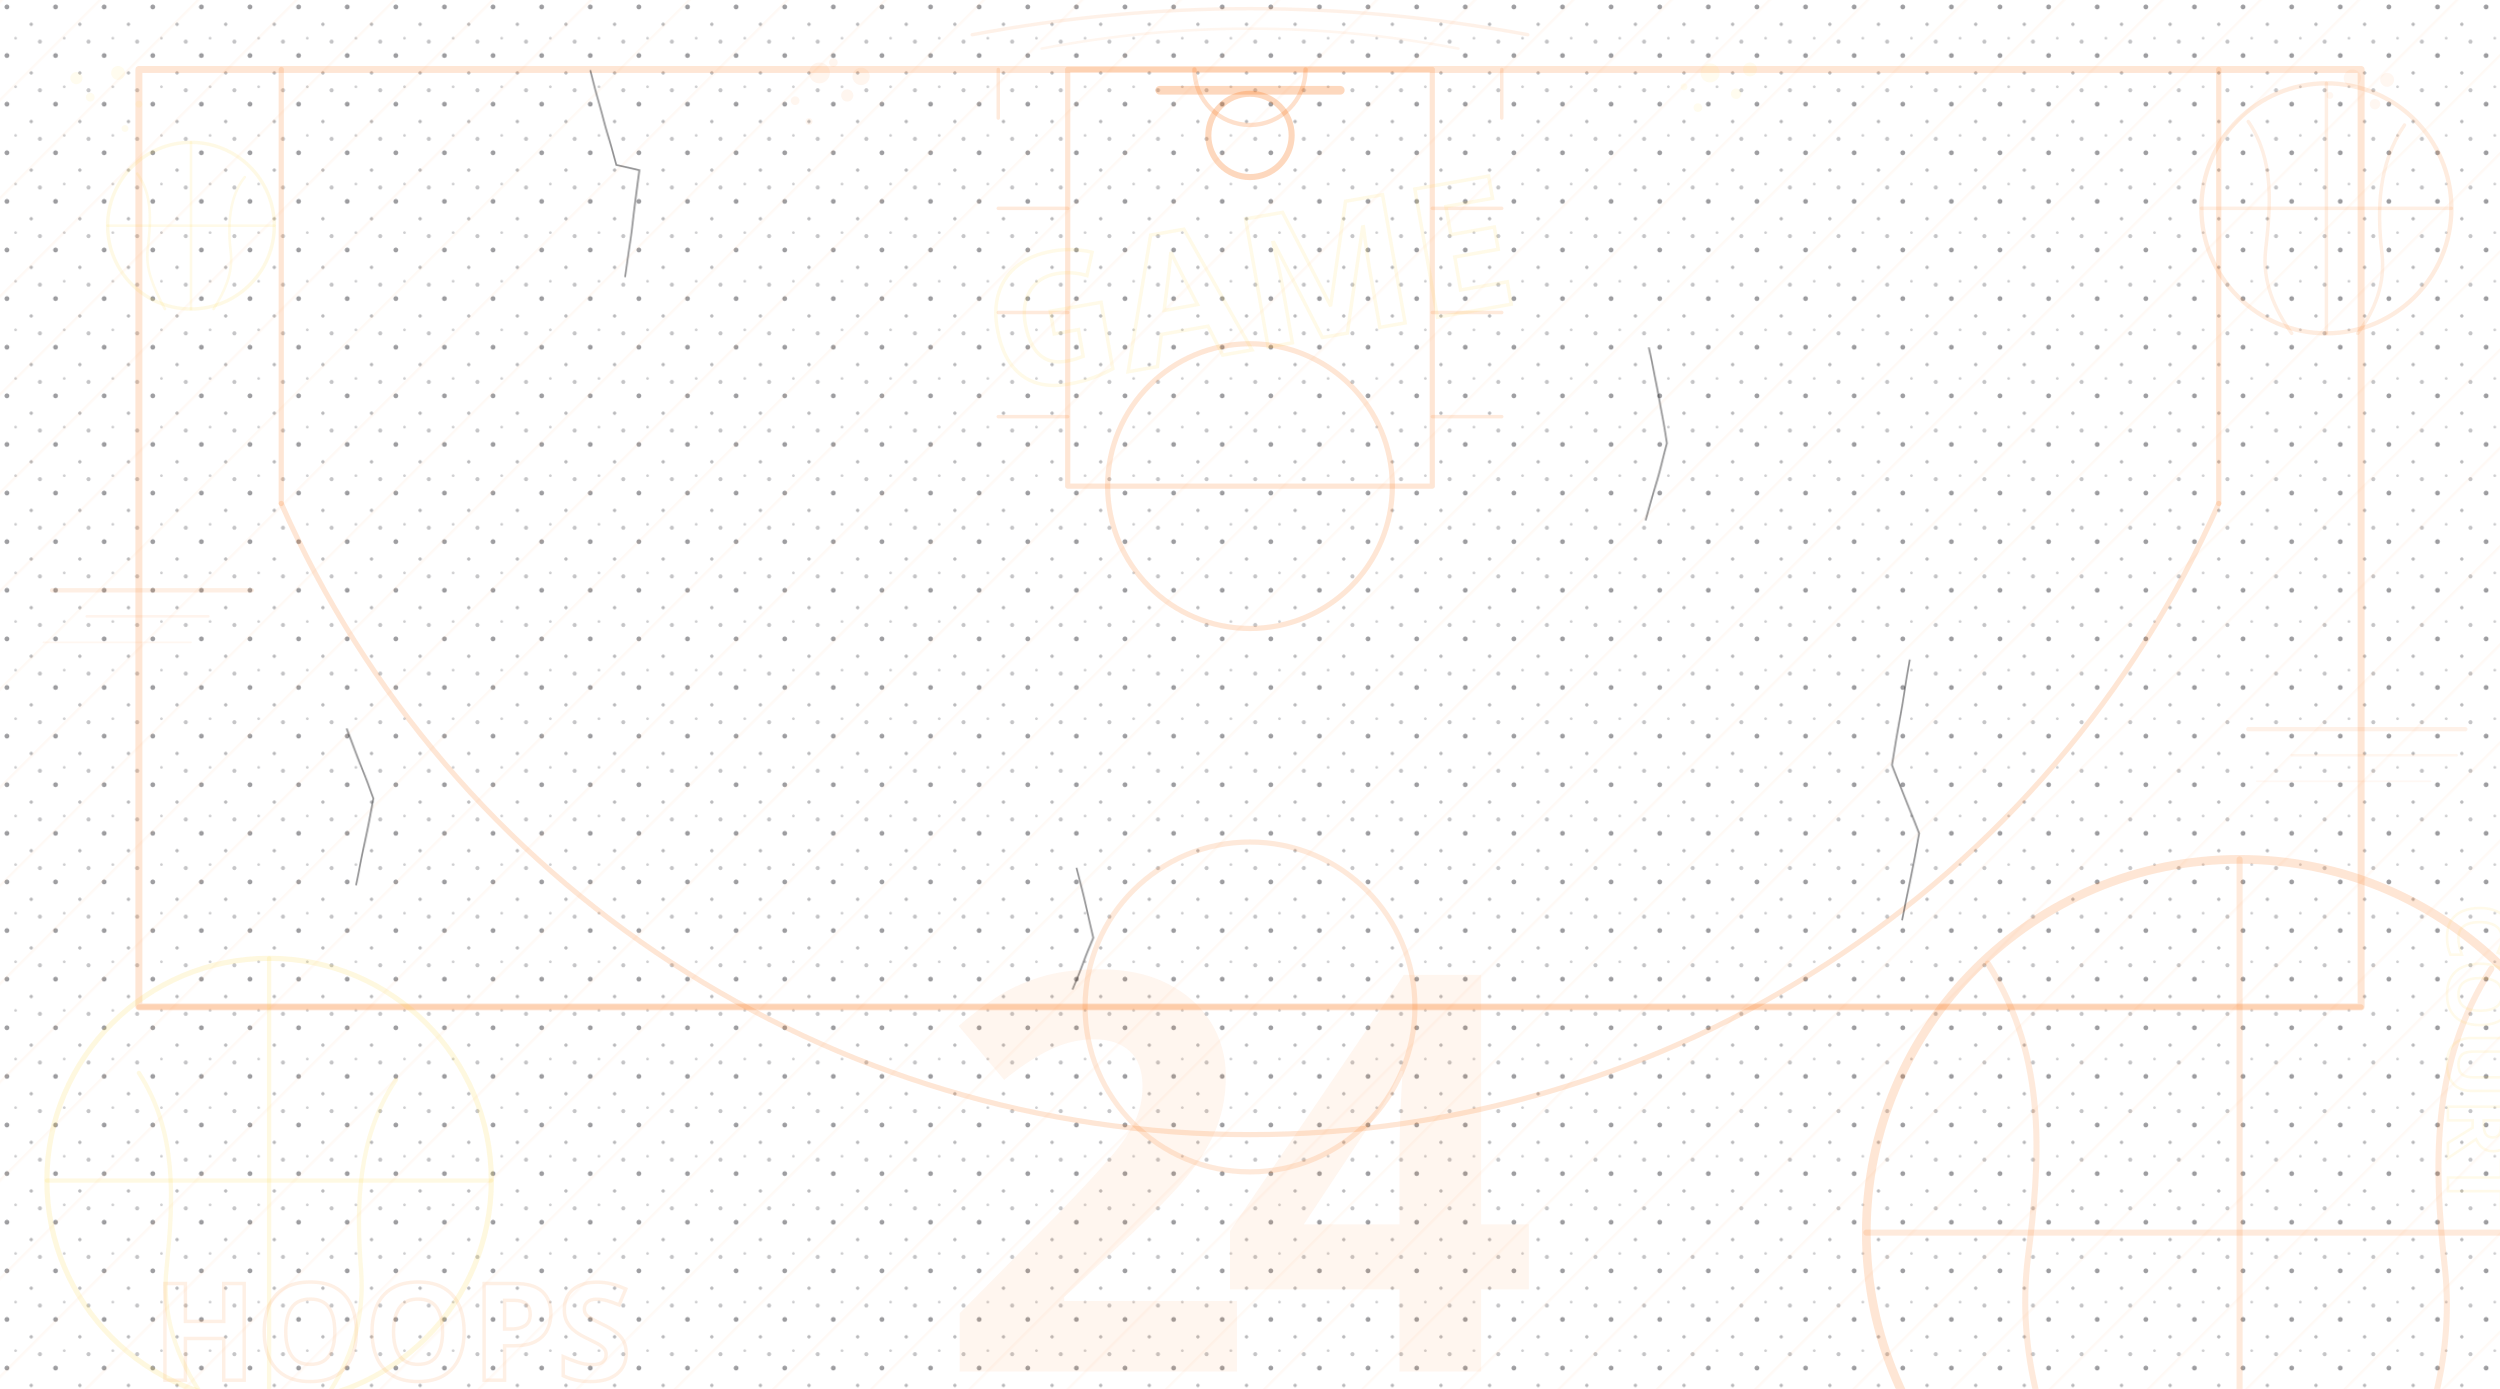
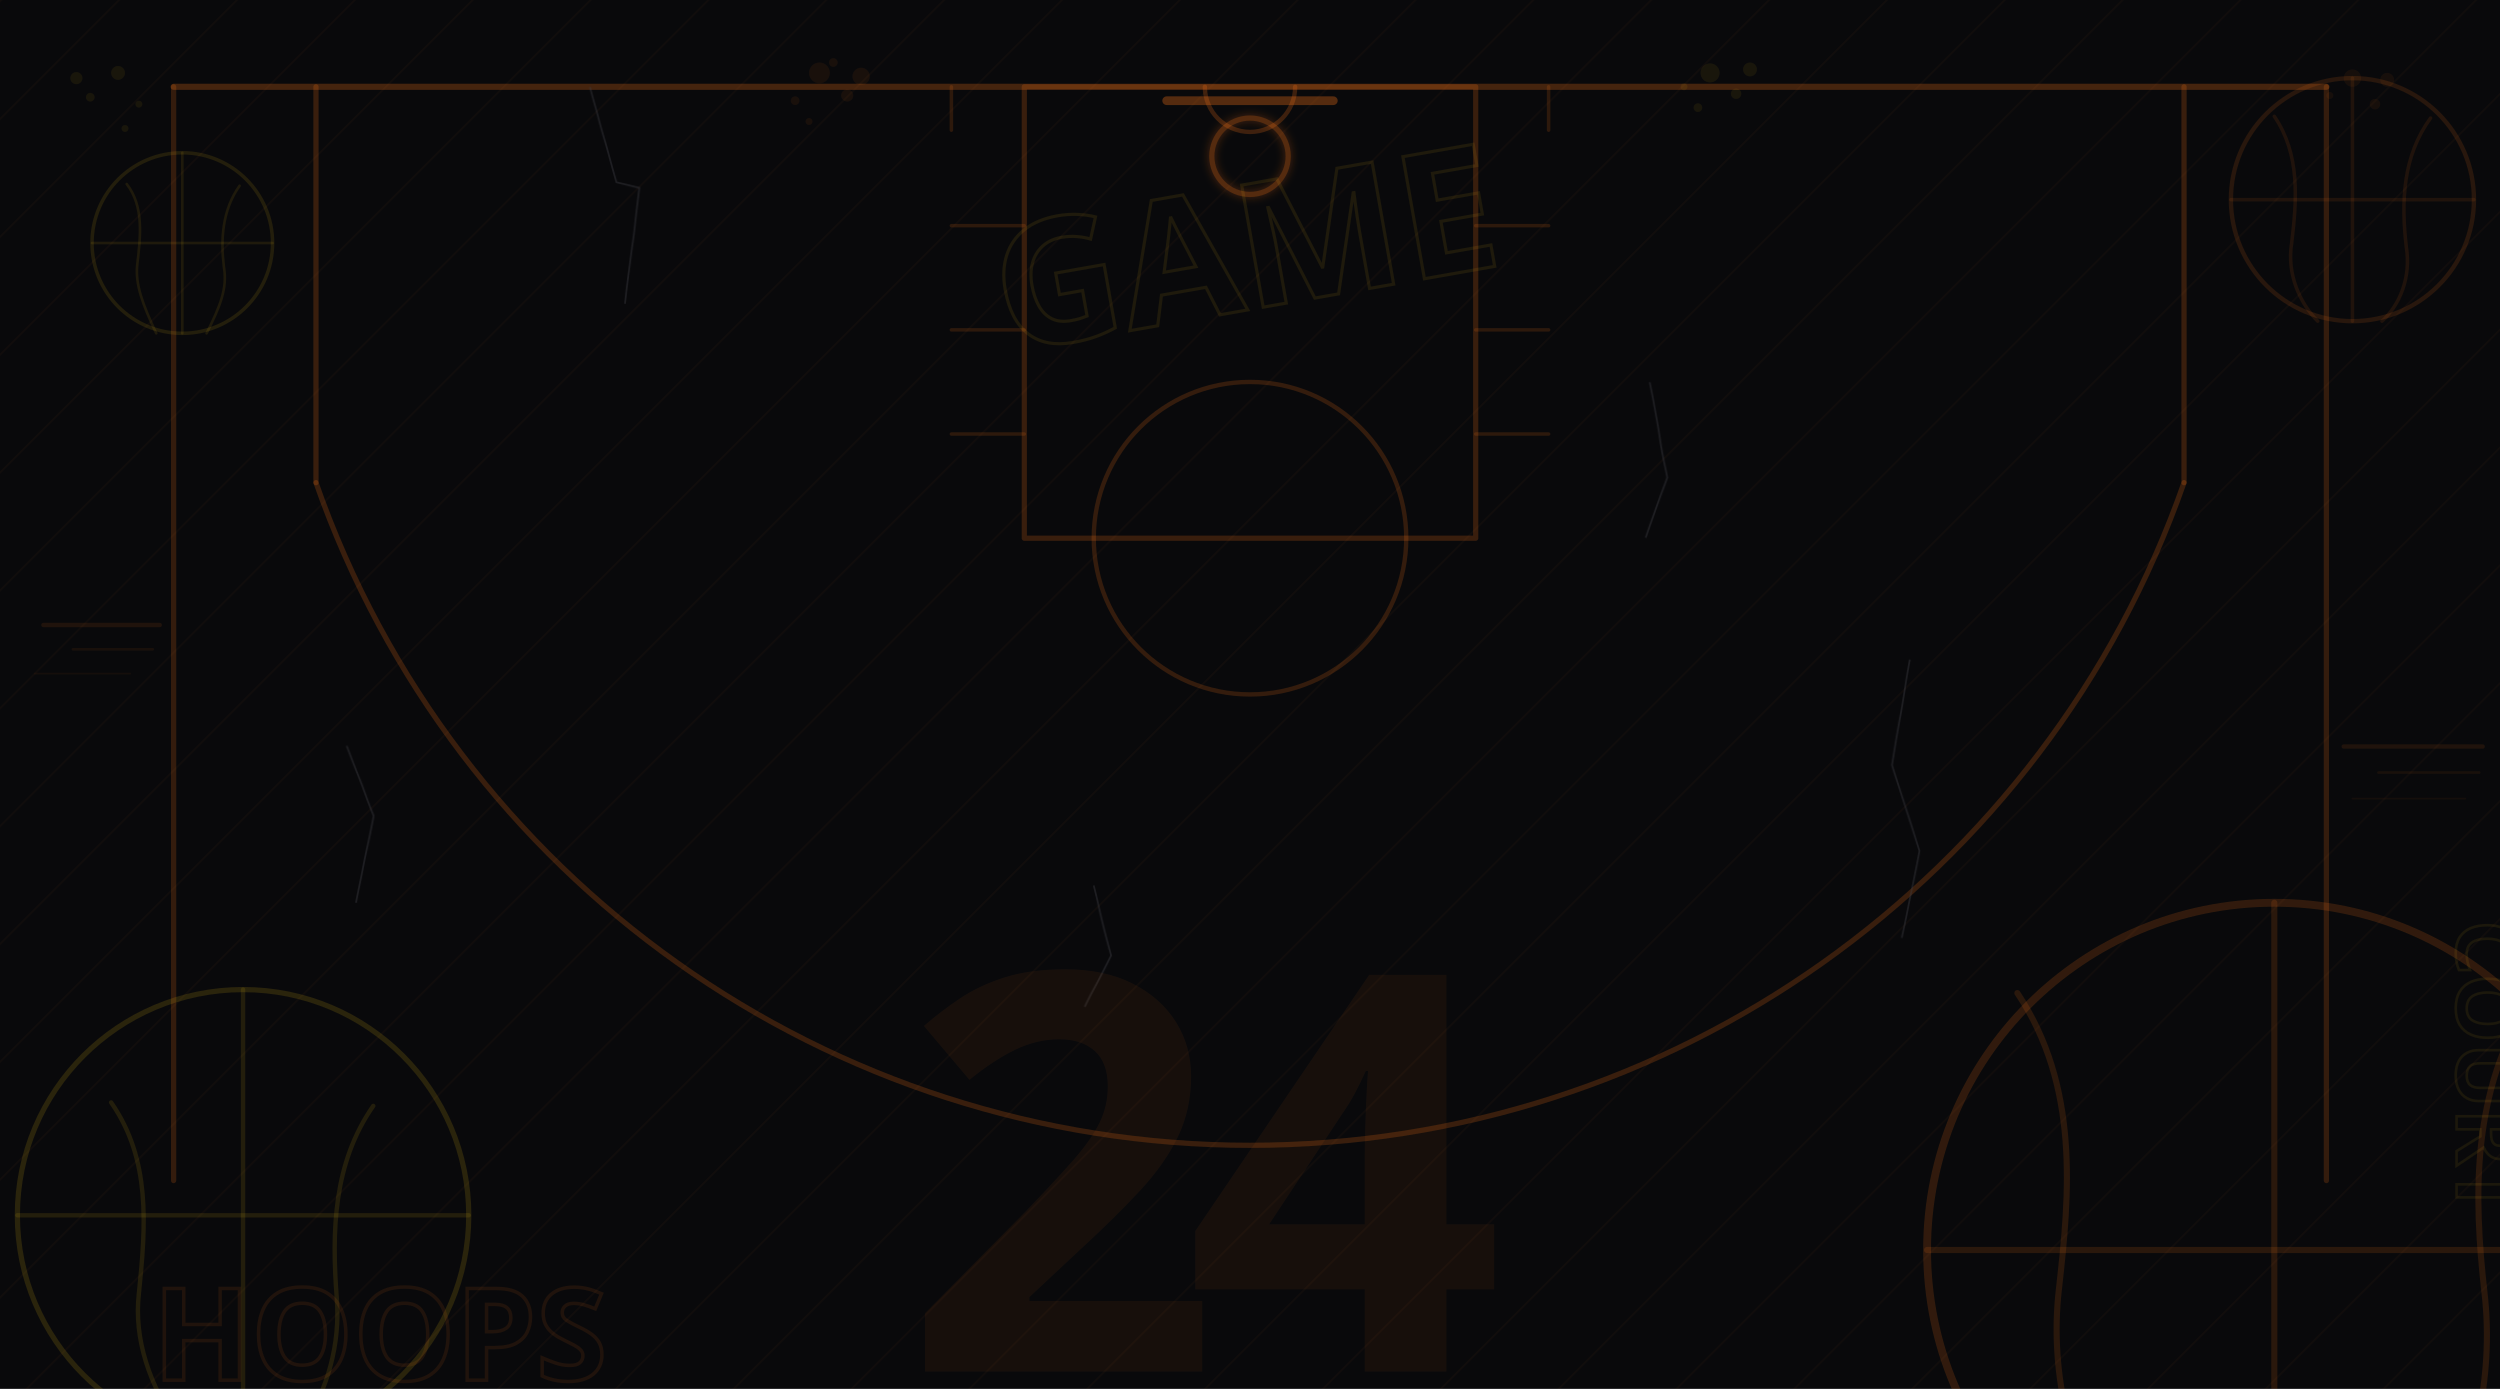
<svg xmlns="http://www.w3.org/2000/svg" viewBox="0 0 1440 800" preserveAspectRatio="xMidYMid slice">
  <defs>
-     <pattern id="asphalt" x="0" y="0" width="28" height="28" patternUnits="userSpaceOnUse">
-       <circle cx="4" cy="4" r="1.4" fill="#3f3f46" opacity="0.5" />
-       <circle cx="18" cy="14" r="1.0" fill="#3f3f46" opacity="0.35" />
-       <circle cx="9" cy="22" r="0.8" fill="#3f3f46" opacity="0.25" />
-       <circle cx="23" cy="24" r="1.2" fill="#3f3f46" opacity="0.3" />
-     </pattern>
-     <pattern id="stripes" x="0" y="0" width="40" height="40" patternUnits="userSpaceOnUse" patternTransform="rotate(45)">
-       <rect width="1.5" height="40" fill="#f97316" opacity="0.04" />
+     <pattern id="stripes" x="0" y="0" width="48" height="48" patternUnits="userSpaceOnUse" patternTransform="rotate(45)">
+       <rect width="1" height="48" fill="#f97316" opacity="0.035" />
    </pattern>
    <filter id="glow" x="-20%" y="-20%" width="140%" height="140%">
-       <feGaussianBlur stdDeviation="3" result="blur" />
+       <feGaussianBlur stdDeviation="2.5" result="blur" />
      <feMerge>
        <feMergeNode in="blur" />
        <feMergeNode in="SourceGraphic" />
      </feMerge>
    </filter>
    <filter id="rough" x="-5%" y="-5%" width="110%" height="110%">
      <feTurbulence type="fractalNoise" baseFrequency="0.015" numOctaves="3" result="noise" />
      <feDisplacementMap in="SourceGraphic" in2="noise" scale="2" xChannelSelector="R" yChannelSelector="G" />
    </filter>
  </defs>
-   <rect width="1440" height="800" fill="url(#asphalt)" />
+   <rect width="1440" height="800" fill="#09090b" />
  <rect width="1440" height="800" fill="url(#stripes)" />
  <g fill="none" stroke="#f97316" stroke-linecap="round" stroke-linejoin="round">
-     <rect x="80" y="40" width="1280" height="540" stroke-width="4" opacity="0.18" />
-     <line x1="80" y1="580" x2="1360" y2="580" stroke-width="3" opacity="0.18" />
-     <circle cx="720" cy="580" r="95" stroke-width="3" opacity="0.16" />
-     <line x1="668" y1="52" x2="772" y2="52" stroke-width="5" opacity="0.28" />
-     <circle cx="720" cy="78" r="24" stroke-width="3.5" opacity="0.28" />
-     <path d="M 688 40 A 32 32 0 0 0 752 40" stroke-width="2.5" opacity="0.22" />
-     <rect x="615" y="40" width="210" height="240" stroke-width="3" opacity="0.18" />
-     <line x1="575" y1="40" x2="575" y2="68" stroke-width="2" opacity="0.15" />
-     <line x1="865" y1="40" x2="865" y2="68" stroke-width="2" opacity="0.15" />
-     <line x1="575" y1="120" x2="615" y2="120" stroke-width="2" opacity="0.15" />
-     <line x1="825" y1="120" x2="865" y2="120" stroke-width="2" opacity="0.15" />
-     <line x1="575" y1="180" x2="615" y2="180" stroke-width="2" opacity="0.15" />
-     <line x1="825" y1="180" x2="865" y2="180" stroke-width="2" opacity="0.15" />
-     <line x1="575" y1="240" x2="615" y2="240" stroke-width="2" opacity="0.15" />
-     <line x1="825" y1="240" x2="865" y2="240" stroke-width="2" opacity="0.15" />
-     <circle cx="720" cy="280" r="82" stroke-width="3" opacity="0.18" />
-     <line x1="162" y1="40" x2="162" y2="290" stroke-width="3" opacity="0.18" />
-     <line x1="1278" y1="40" x2="1278" y2="290" stroke-width="3" opacity="0.18" />
-     <path d="M 162 290 A 610 610 0 0 0 1278 290" stroke-width="3" opacity="0.18" />
+     <line x1="100" y1="50" x2="1340" y2="50" stroke-width="3.5" opacity="0.25" />
+     <line x1="100" y1="50" x2="100" y2="680" stroke-width="3" opacity="0.18" />
+     <line x1="1340" y1="50" x2="1340" y2="680" stroke-width="3" opacity="0.18" />
+     <line x1="672" y1="58" x2="768" y2="58" stroke-width="5" opacity="0.32" />
+     <circle cx="720" cy="90" r="22" stroke-width="3" opacity="0.32" filter="url(#glow)" />
+     <path d="M 694 50 A 26 26 0 0 0 746 50" stroke-width="2.5" opacity="0.22" />
+     <rect x="590" y="50" width="260" height="260" stroke-width="3" opacity="0.20" />
+     <line x1="548" y1="50" x2="548" y2="75" stroke-width="2" opacity="0.15" />
+     <line x1="892" y1="50" x2="892" y2="75" stroke-width="2" opacity="0.15" />
+     <line x1="548" y1="130" x2="590" y2="130" stroke-width="2" opacity="0.15" />
+     <line x1="850" y1="130" x2="892" y2="130" stroke-width="2" opacity="0.15" />
+     <line x1="548" y1="190" x2="590" y2="190" stroke-width="2" opacity="0.15" />
+     <line x1="850" y1="190" x2="892" y2="190" stroke-width="2" opacity="0.15" />
+     <line x1="548" y1="250" x2="590" y2="250" stroke-width="2" opacity="0.15" />
+     <line x1="850" y1="250" x2="892" y2="250" stroke-width="2" opacity="0.15" />
+     <circle cx="720" cy="310" r="90" stroke-width="2.5" opacity="0.18" />
+     <line x1="182" y1="50" x2="182" y2="278" stroke-width="3" opacity="0.20" />
+     <line x1="1258" y1="50" x2="1258" y2="278" stroke-width="3" opacity="0.20" />
+     <path d="M 182 278 A 570 570 0 0 0 1258 278" stroke-width="3" opacity="0.20" />
  </g>
-   <g stroke="#27272a" fill="none" stroke-width="1" opacity="0.5" filter="url(#rough)">
-     <path d="M 340 40 L 355 95 L 368 98 L 360 160" />
-     <path d="M 950 200 L 960 255 L 948 300" />
-     <path d="M 200 420 L 215 460 L 205 510" />
-     <path d="M 1100 380 L 1090 440 L 1105 480 L 1095 530" />
-     <path d="M 620 500 L 630 540 L 618 570" />
+   <g stroke="#3f3f46" fill="none" stroke-width="1" opacity="0.4" filter="url(#rough)">
+     <path d="M 340 50 L 355 105 L 368 108 L 360 175" />
+     <path d="M 950 220 L 960 275 L 948 310" />
+     <path d="M 200 430 L 215 470 L 205 520" />
+     <path d="M 1100 380 L 1090 440 L 1105 490 L 1095 540" />
+     <path d="M 630 510 L 640 550 L 625 580" />
  </g>
  <g fill="none" stroke="#f97316" stroke-linecap="round">
-     <circle cx="1290" cy="710" r="215" stroke-width="5" opacity="0.18" />
-     <line x1="1075" y1="710" x2="1505" y2="710" stroke-width="3.5" opacity="0.15" />
-     <line x1="1290" y1="495" x2="1290" y2="925" stroke-width="3.5" opacity="0.15" />
-     <path d="M 1145 555 C 1180 610 1175 670 1168 725 C 1162 775 1175 825 1198 865" stroke-width="3.5" opacity="0.15" />
-     <path d="M 1435 558 C 1400 612 1402 672 1408 728 C 1414 778 1400 828 1378 865" stroke-width="3.5" opacity="0.15" />
+     <circle cx="1310" cy="720" r="200" stroke-width="4.5" opacity="0.17" />
+     <line x1="1110" y1="720" x2="1510" y2="720" stroke-width="3.5" opacity="0.14" />
+     <line x1="1310" y1="520" x2="1310" y2="920" stroke-width="3.5" opacity="0.14" />
+     <path d="M 1162 572 C 1198 626 1192 688 1186 742 C 1180 793 1194 843 1218 882" stroke-width="3.5" opacity="0.14" />
+     <path d="M 1458 575 C 1423 628 1425 690 1431 744 C 1437 795 1424 845 1402 883" stroke-width="3.5" opacity="0.14" />
  </g>
  <g fill="none" stroke="#facc15" stroke-linecap="round">
-     <circle cx="155" cy="680" r="128" stroke-width="3" opacity="0.14" />
-     <line x1="27" y1="680" x2="283" y2="680" stroke-width="2.5" opacity="0.12" />
-     <line x1="155" y1="552" x2="155" y2="808" stroke-width="2.5" opacity="0.12" />
-     <path d="M 80 618 C 102 652 100 690 96 730 C 93 756 101 782 118 806" stroke-width="2.5" opacity="0.12" />
-     <path d="M 228 622 C 206 655 205 694 208 732 C 210 758 203 783 187 806" stroke-width="2.5" opacity="0.12" />
+     <circle cx="140" cy="700" r="130" stroke-width="3" opacity="0.14" />
+     <line x1="10" y1="700" x2="270" y2="700" stroke-width="2.5" opacity="0.11" />
+     <line x1="140" y1="570" x2="140" y2="830" stroke-width="2.5" opacity="0.11" />
+     <path d="M 64 635 C 87 668 84 706 80 745 C 77 771 86 798 103 822" stroke-width="2.5" opacity="0.11" />
+     <path d="M 215 637 C 192 670 191 709 194 748 C 196 774 189 800 174 823" stroke-width="2.5" opacity="0.11" />
  </g>
  <g fill="none" stroke="#f97316" stroke-linecap="round">
-     <circle cx="1340" cy="120" r="72" stroke-width="2.5" opacity="0.14" />
-     <line x1="1268" y1="120" x2="1412" y2="120" stroke-width="2" opacity="0.12" />
-     <line x1="1340" y1="48" x2="1340" y2="192" stroke-width="2" opacity="0.12" />
-     <path d="M 1295 70 C 1310 92 1308 118 1305 144 C 1303 162 1310 178 1320 192" stroke-width="2" opacity="0.12" />
-     <path d="M 1385 72 C 1370 94 1369 120 1372 146 C 1374 163 1368 179 1358 192" stroke-width="2" opacity="0.12" />
+     <circle cx="1355" cy="115" r="70" stroke-width="2.5" opacity="0.13" />
+     <line x1="1285" y1="115" x2="1425" y2="115" stroke-width="2" opacity="0.10" />
+     <line x1="1355" y1="45" x2="1355" y2="185" stroke-width="2" opacity="0.10" />
+     <path d="M 1310 67 C 1325 89 1323 115 1320 140 C 1317 158 1325 175 1335 185" stroke-width="2" opacity="0.10" />
+     <path d="M 1400 68 C 1384 90 1383 116 1386 142 C 1389 160 1382 176 1372 185" stroke-width="2" opacity="0.10" />
  </g>
  <g fill="none" stroke="#facc15" stroke-linecap="round">
-     <circle cx="110" cy="130" r="48" stroke-width="2" opacity="0.11" />
-     <line x1="62" y1="130" x2="158" y2="130" stroke-width="1.5" opacity="0.10" />
-     <line x1="110" y1="82" x2="110" y2="178" stroke-width="1.5" opacity="0.10" />
-     <path d="M 79 100 C 88 112 87 128 85 144 C 84 155 88 165 95 178" stroke-width="1.5" opacity="0.10" />
-     <path d="M 141 102 C 132 113 131 130 133 146 C 134 157 130 167 123 178" stroke-width="1.5" opacity="0.10" />
+     <circle cx="105" cy="140" r="52" stroke-width="2" opacity="0.11" />
+     <line x1="53" y1="140" x2="157" y2="140" stroke-width="1.5" opacity="0.09" />
+     <line x1="105" y1="88" x2="105" y2="192" stroke-width="1.5" opacity="0.09" />
+     <path d="M 73 106 C 83 119 81 136 79 153 C 78 164 82 175 90 192" stroke-width="1.5" opacity="0.09" />
+     <path d="M 138 107 C 128 121 127 138 129 154 C 131 166 127 176 119 192" stroke-width="1.5" opacity="0.09" />
  </g>
  <g stroke="#f97316" stroke-linecap="round" fill="none">
-     <line x1="30" y1="340" x2="145" y2="340" stroke-width="2.5" opacity="0.12" />
-     <line x1="50" y1="355" x2="120" y2="355" stroke-width="1.5" opacity="0.08" />
-     <line x1="25" y1="370" x2="110" y2="370" stroke-width="1" opacity="0.06" />
-     <line x1="1295" y1="420" x2="1420" y2="420" stroke-width="2.5" opacity="0.10" />
-     <line x1="1320" y1="435" x2="1415" y2="435" stroke-width="1.5" opacity="0.07" />
-     <line x1="1300" y1="450" x2="1400" y2="450" stroke-width="1" opacity="0.05" />
-     <path d="M 560 20 Q 720 -10 880 20" stroke-width="2" opacity="0.10" />
-     <path d="M 600 28 Q 720 5 840 28" stroke-width="1.5" opacity="0.07" />
+     <line x1="25" y1="360" x2="92" y2="360" stroke-width="2.5" opacity="0.10" />
+     <line x1="42" y1="374" x2="88" y2="374" stroke-width="1.5" opacity="0.07" />
+     <line x1="20" y1="388" x2="75" y2="388" stroke-width="1" opacity="0.05" />
+     <line x1="1350" y1="430" x2="1430" y2="430" stroke-width="2.5" opacity="0.10" />
+     <line x1="1370" y1="445" x2="1428" y2="445" stroke-width="1.5" opacity="0.07" />
+     <line x1="1355" y1="460" x2="1420" y2="460" stroke-width="1" opacity="0.05" />
  </g>
-   <text x="540" y="790" font-family="Impact, Arial Black, sans-serif" font-size="320" font-weight="900" fill="#f97316" opacity="0.07" style="letter-spacing: -20px">24</text>
-   <text x="720" y="175" font-family="Impact, Arial Black, sans-serif" font-size="105" font-weight="900" fill="none" stroke="#facc15" stroke-width="2" opacity="0.10" text-anchor="middle" transform="rotate(-10, 870, 155)">GAME</text>
-   <text x="88" y="795" font-family="Impact, Arial Black, sans-serif" font-size="78" font-weight="900" fill="none" stroke="#f97316" stroke-width="2" opacity="0.11">HOOPS</text>
-   <text x="1410" y="520" font-family="Impact, Arial Black, sans-serif" font-size="52" font-weight="900" fill="none" stroke="#facc15" stroke-width="1.5" opacity="0.09" transform="rotate(90, 1410, 520)">COURT</text>
+   <text x="520" y="790" font-family="Impact, Arial Black, sans-serif" font-size="320" font-weight="900" fill="#f97316" opacity="0.06" style="letter-spacing: -20px">24</text>
+   <text x="720" y="178" font-family="Impact, Arial Black, sans-serif" font-size="100" font-weight="900" fill="none" stroke="#facc15" stroke-width="1.8" opacity="0.09" text-anchor="middle" transform="rotate(-10, 720, 160)">GAME</text>
+   <text x="88" y="795" font-family="Impact, Arial Black, sans-serif" font-size="74" font-weight="900" fill="none" stroke="#f97316" stroke-width="2" opacity="0.10">HOOPS</text>
+   <text x="1415" y="530" font-family="Impact, Arial Black, sans-serif" font-size="50" font-weight="900" fill="none" stroke="#facc15" stroke-width="1.5" opacity="0.08" transform="rotate(90, 1415, 530)">COURT</text>
  <g fill="#f97316" opacity="0.07">
    <circle cx="472" cy="42" r="6" />
    <circle cx="488" cy="55" r="3.5" />
    <circle cx="458" cy="58" r="2.5" />
    <circle cx="496" cy="44" r="5" />
    <circle cx="466" cy="70" r="2" />
    <circle cx="480" cy="36" r="2.5" />
  </g>
  <g fill="#facc15" opacity="0.07">
    <circle cx="985" cy="42" r="5.5" />
    <circle cx="1000" cy="54" r="3" />
    <circle cx="970" cy="50" r="2" />
    <circle cx="1008" cy="40" r="4" />
    <circle cx="978" cy="62" r="2.5" />
  </g>
  <g fill="#f97316" opacity="0.06">
    <circle cx="1355" cy="45" r="5" />
    <circle cx="1368" cy="60" r="3" />
    <circle cx="1342" cy="55" r="2" />
    <circle cx="1375" cy="46" r="4" />
  </g>
  <g fill="#facc15" opacity="0.07">
    <circle cx="68" cy="42" r="4" />
    <circle cx="52" cy="56" r="2.5" />
    <circle cx="80" cy="60" r="2" />
    <circle cx="44" cy="45" r="3.5" />
    <circle cx="72" cy="74" r="2" />
  </g>
</svg>
